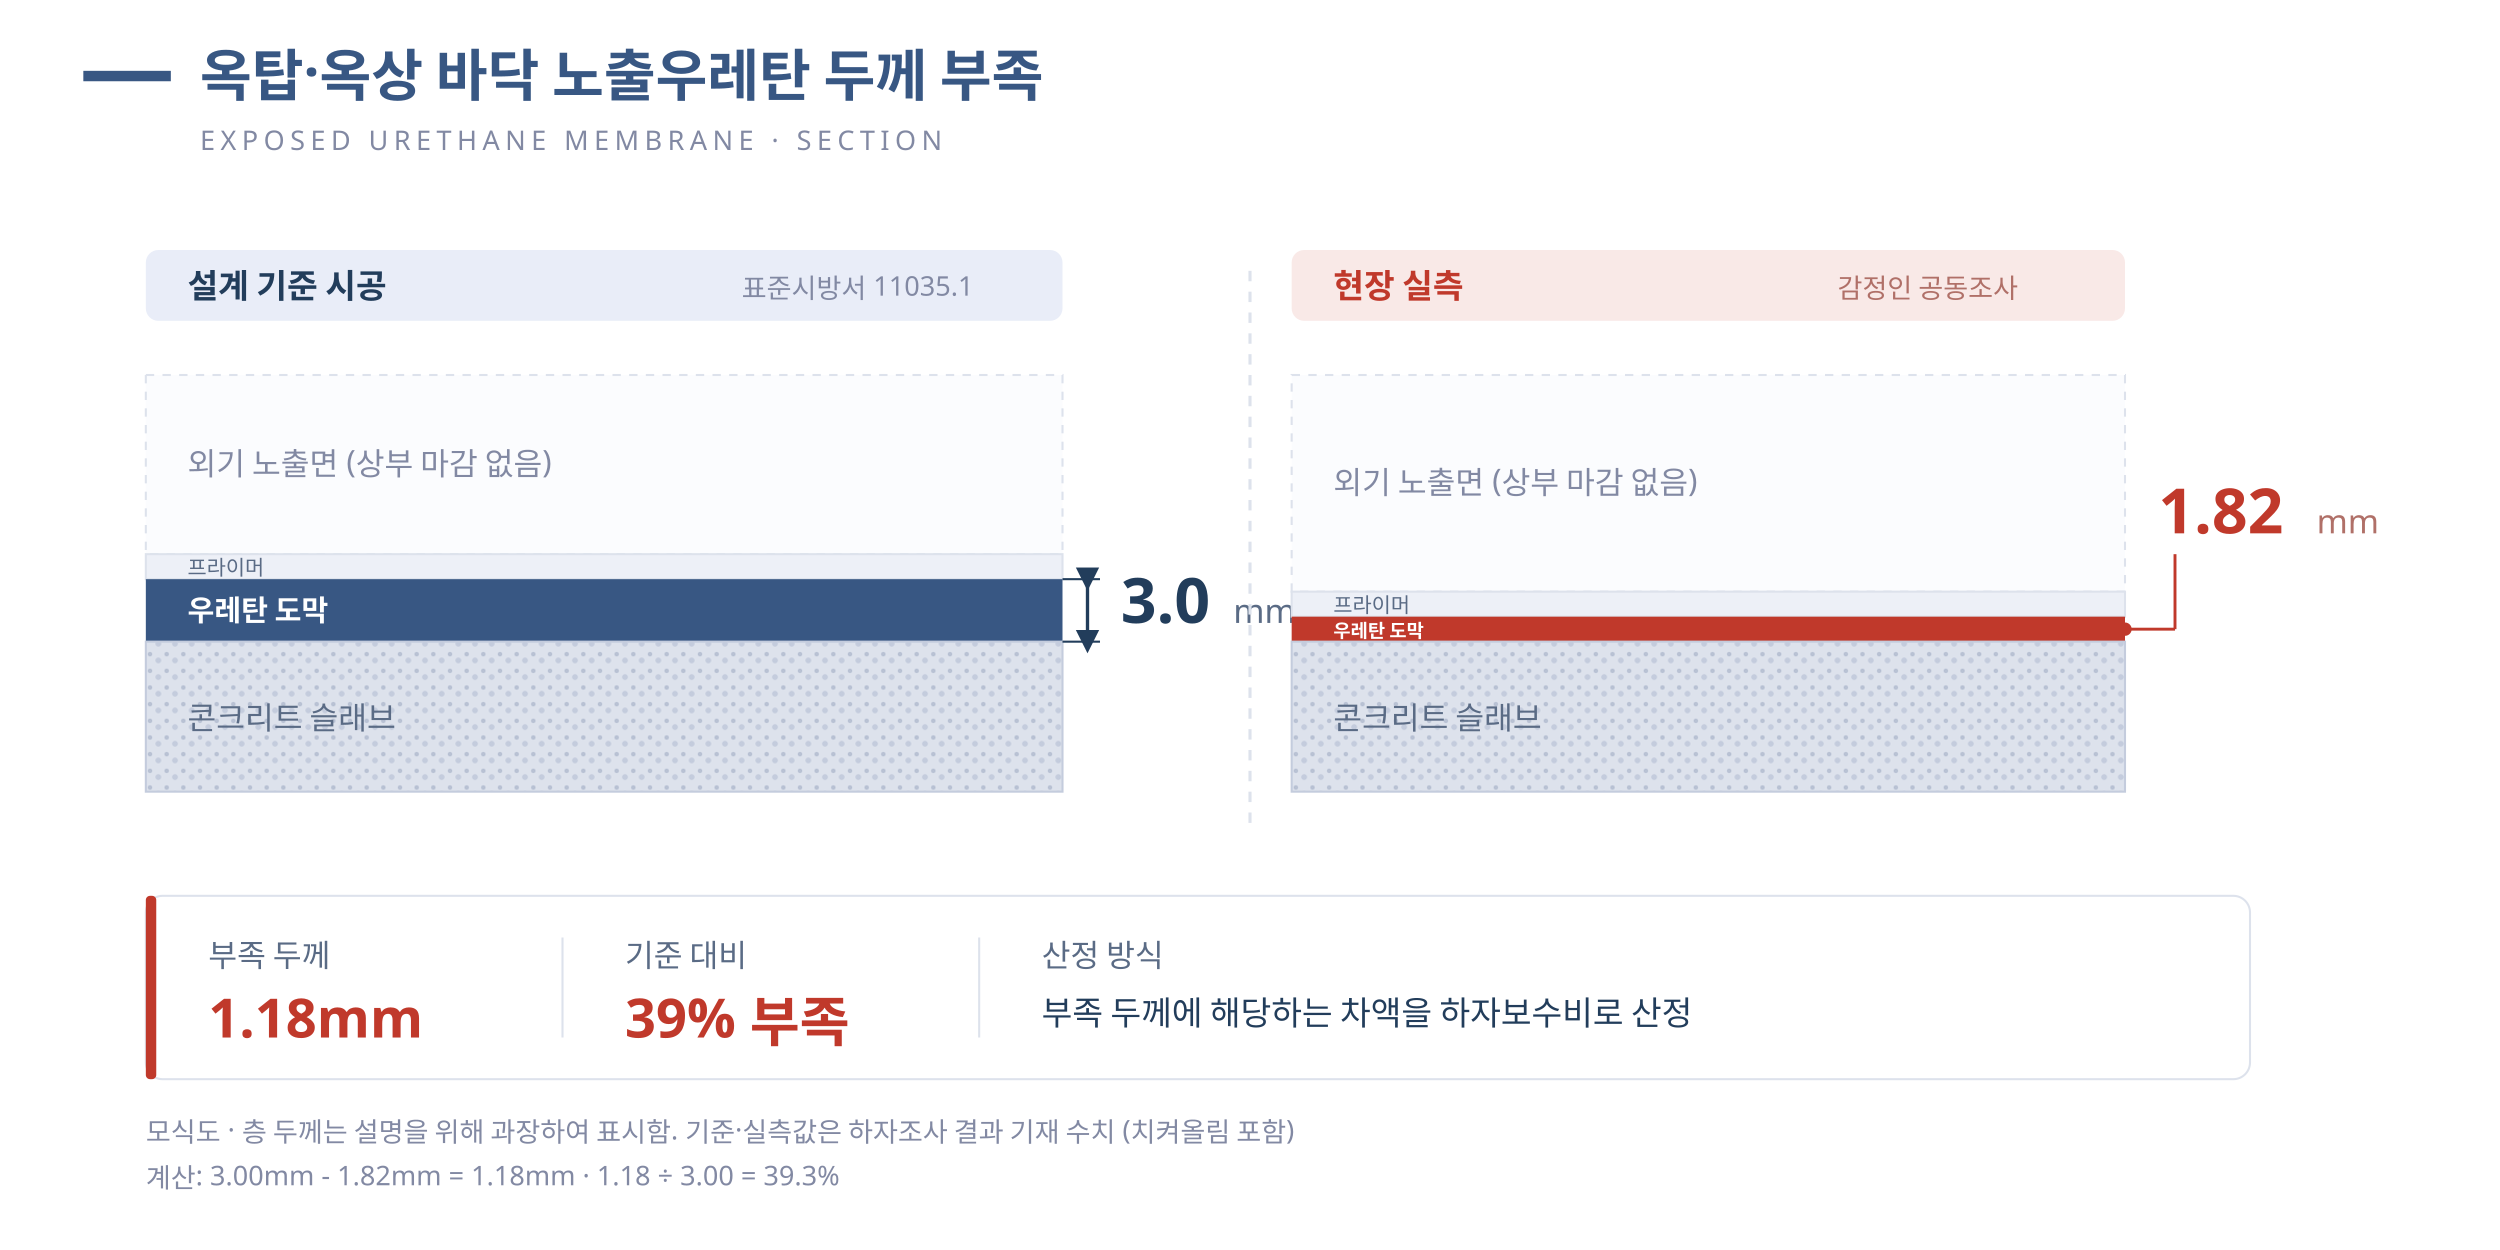
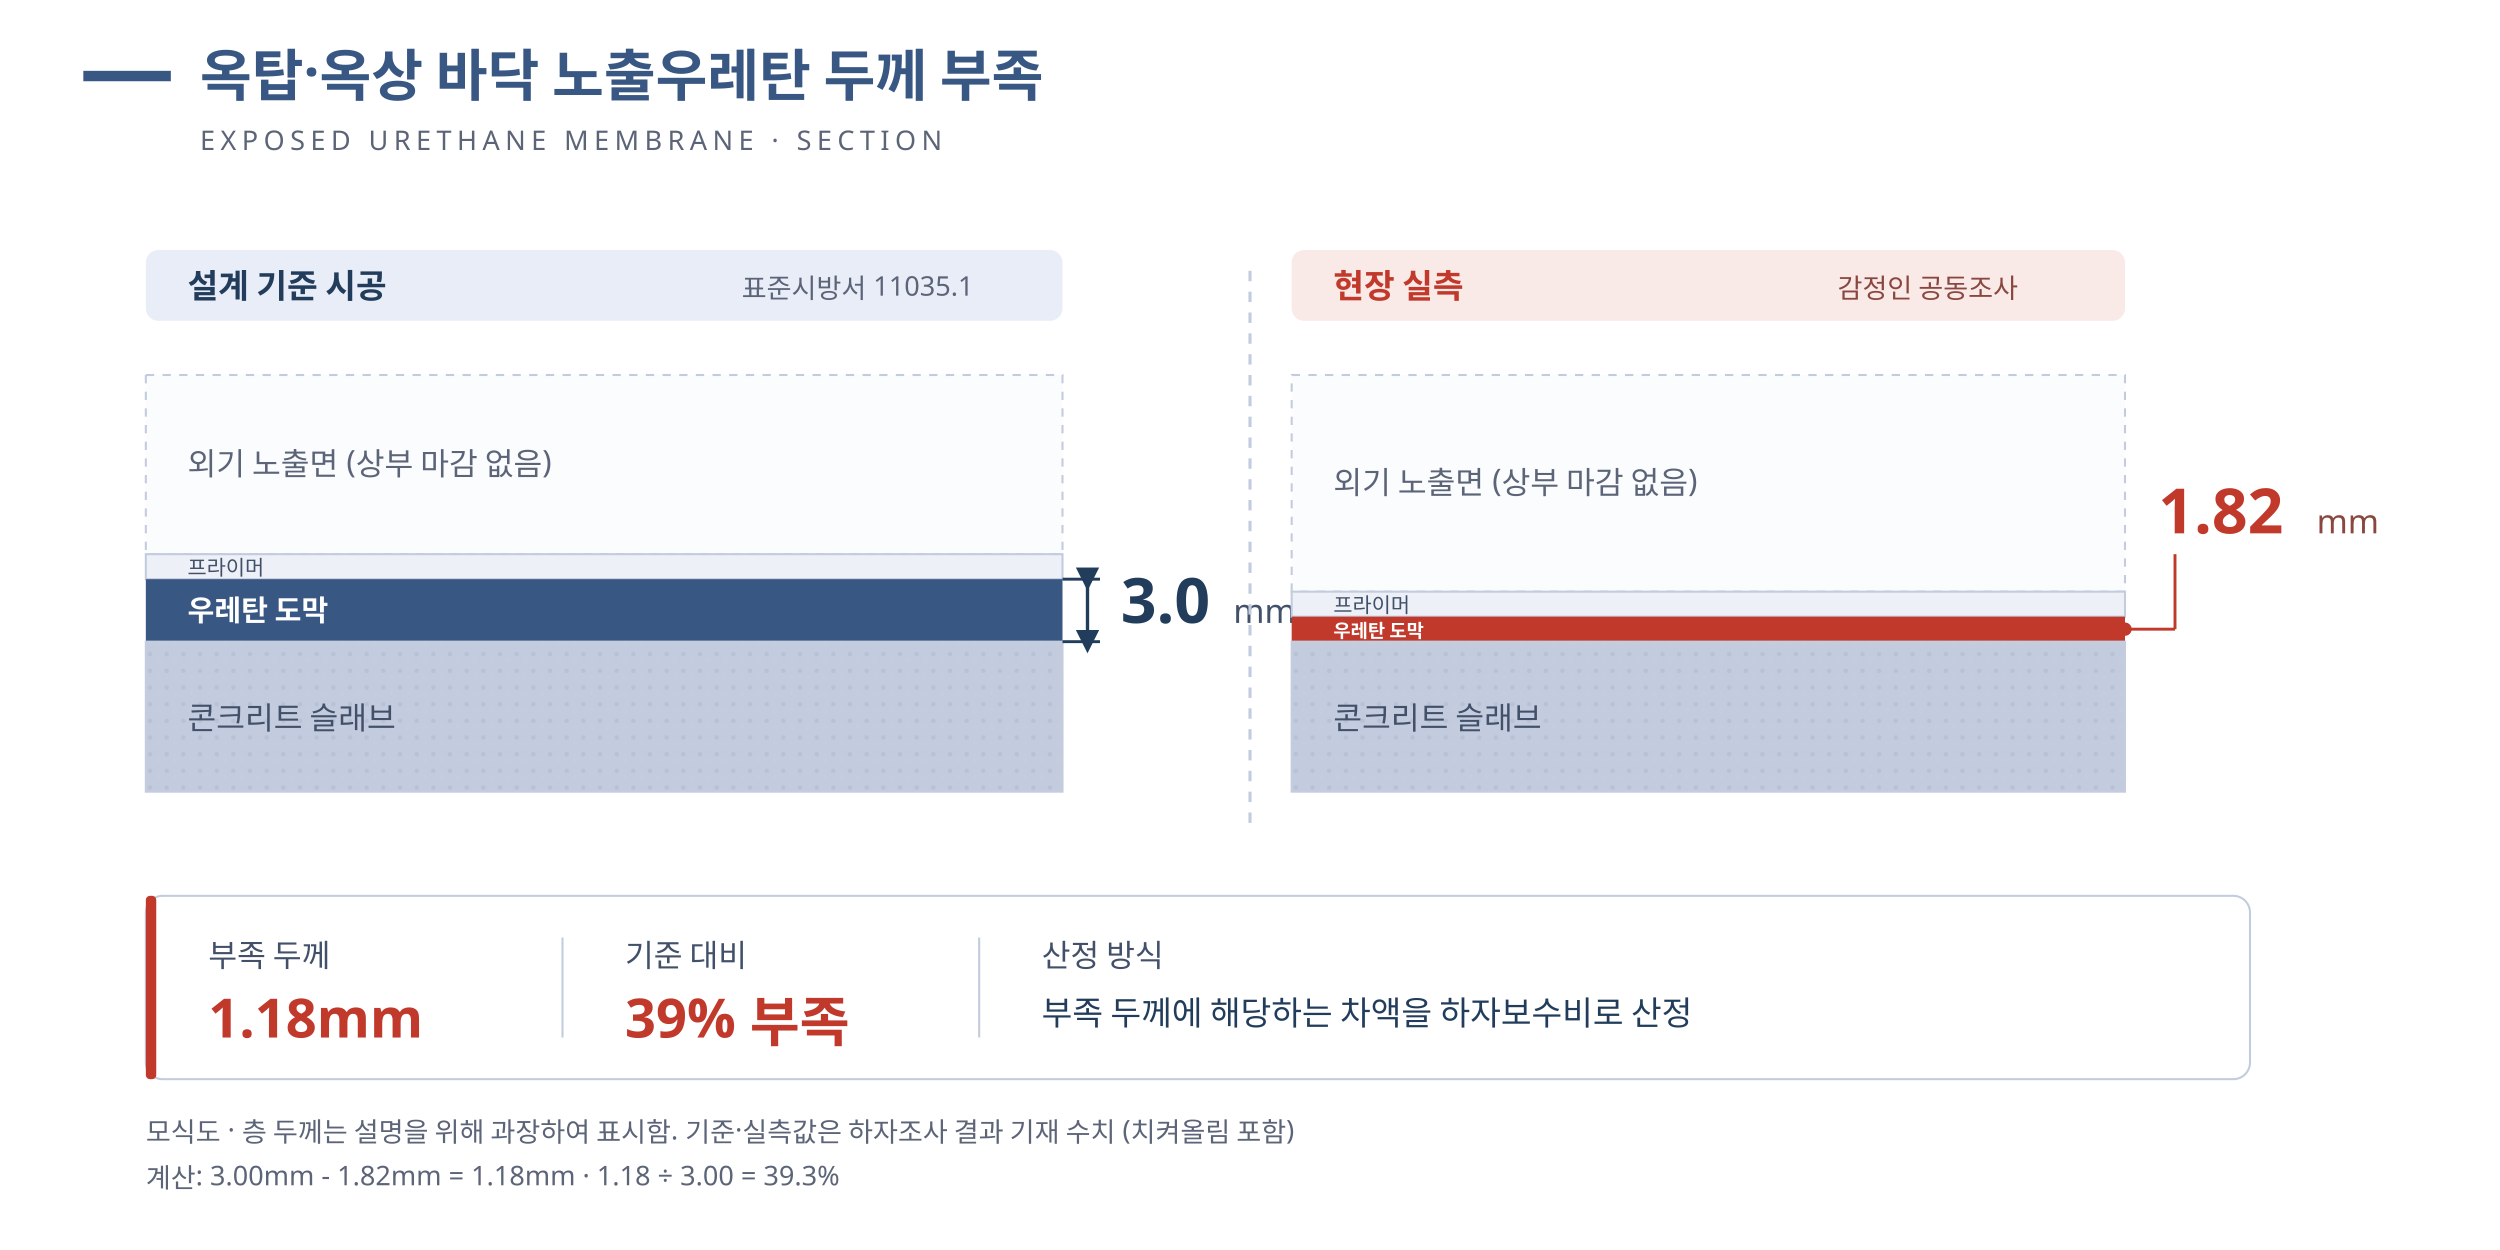
<svg xmlns="http://www.w3.org/2000/svg" viewBox="0 0 1200 600" width="1200" height="600" font-family="'210 옴니고딕 030','OmniGothic030','Pretendard',sans-serif">
  <defs>
    <pattern id="slab" width="8" height="8" patternUnits="userSpaceOnUse">
-       <rect width="8" height="8" fill="#DDE2EC" />
+       <rect width="8" height="8" fill="#C3CCDE" />
      <circle cx="2" cy="2" r="1.1" fill="#B9C2D4" />
      <circle cx="6" cy="5" r="1.4" fill="#C4CCDD" />
    </pattern>
    <marker id="ar" markerWidth="7" markerHeight="7" refX="3.5" refY="3.5" orient="auto">
      <path d="M0,0 L7,3.5 L0,7 Z" fill="#223D5B" />
    </marker>
    <marker id="arR" markerWidth="7" markerHeight="7" refX="3.5" refY="3.5" orient="auto">
      <path d="M0,0 L7,3.5 L0,7 Z" fill="#C0392B" />
    </marker>
  </defs>
  <rect width="1200" height="600" fill="#FFFFFF" />
  <rect x="40" y="34" width="42" height="5" fill="#385783" />
  <text x="96" y="46" font-size="27" font-weight="700" fill="#385783">옥탑·옥상 바닥 노출우레탄 두께 부족</text>
-   <text x="96" y="72" font-size="13" fill="#8289A3" letter-spacing="2.6">EXPOSED URETHANE MEMBRANE · SECTION</text>
+   <text x="96" y="72" font-size="13" fill="#5C6478" letter-spacing="2.6">EXPOSED URETHANE MEMBRANE · SECTION</text>
  <g transform="translate(70,120)">
    <rect x="0" y="0" width="440" height="34" rx="6" fill="#E9EDF8" />
    <text x="20" y="23" font-size="16" font-weight="700" fill="#223D5B">설계 기준 시공</text>
-     <text x="286" y="23" font-size="13" fill="#8289A3">표준시방서 11035.1</text>
-     <rect x="0" y="60" width="440" height="86" fill="#FBFCFE" stroke="#DDE2EC" stroke-dasharray="4 4" />
-     <text x="20" y="108" font-size="15" fill="#8289A3">외기 노출면 (상부 마감 없음)</text>
-     <rect x="0" y="146" width="440" height="12" fill="#EDF0F7" stroke="#DDE2EC" />
-     <text x="20" y="156" font-size="10" fill="#5A6B85">프라이머</text>
+     <text x="286" y="23" font-size="13" fill="#5C6478">표준시방서 11035.1</text>
+     <rect x="0" y="60" width="440" height="86" fill="#FBFCFE" stroke="#C3CCDE" stroke-dasharray="4 4" />
+     <text x="20" y="108" font-size="15" fill="#5C6478">외기 노출면 (상부 마감 없음)</text>
+     <rect x="0" y="146" width="440" height="12" fill="#EDF0F7" stroke="#C3CCDE" />
+     <text x="20" y="156" font-size="10" fill="#42506A">프라이머</text>
    <rect x="0" y="158" width="440" height="30" fill="#385783" />
    <text x="20" y="178" font-size="14" font-weight="700" fill="#FFFFFF">우레탄 도막</text>
    <rect x="0" y="188" width="440" height="72" fill="url(#slab)" stroke="#C4CCDD" />
-     <text x="20" y="230" font-size="15" fill="#5A6B85">콘크리트 슬래브</text>
+     <text x="20" y="230" font-size="15" fill="#42506A">콘크리트 슬래브</text>
    <line x1="452" y1="158" x2="452" y2="188" stroke="#223D5B" stroke-width="1.6" marker-start="url(#ar)" marker-end="url(#ar)" />
-     <line x1="440" y1="158" x2="458" y2="158" stroke="#223D5B" stroke-width="1" />
-     <line x1="440" y1="188" x2="458" y2="188" stroke="#223D5B" stroke-width="1" />
+     <line x1="440" y1="158" x2="458" y2="158" stroke="#223D5B" stroke-width="1.4" />
+     <line x1="440" y1="188" x2="458" y2="188" stroke="#223D5B" stroke-width="1.4" />
    <text x="468" y="179" font-size="30" font-weight="700" fill="#223D5B">3.0</text>
-     <text x="522" y="179" font-size="16" fill="#5A6B85">mm</text>
+     <text x="522" y="179" font-size="16" fill="#42506A">mm</text>
  </g>
-   <line x1="600" y1="130" x2="600" y2="400" stroke="#DDE2EC" stroke-width="1.5" stroke-dasharray="5 5" />
+   <line x1="600" y1="130" x2="600" y2="400" stroke="#C3CCDE" stroke-width="1.5" stroke-dasharray="5 5" />
  <g transform="translate(620,120)">
    <rect x="0" y="0" width="400" height="34" rx="6" fill="#F9E9E7" />
    <text x="20" y="23" font-size="16" font-weight="700" fill="#C0392B">현장 실측</text>
-     <text x="262" y="23" font-size="13" fill="#B07068">감정인 공동조사</text>
-     <rect x="0" y="60" width="400" height="104" fill="#FBFCFE" stroke="#DDE2EC" stroke-dasharray="4 4" />
-     <text x="20" y="117" font-size="15" fill="#8289A3">외기 노출면 (상부 마감 없음)</text>
-     <rect x="0" y="164" width="400" height="12" fill="#EDF0F7" stroke="#DDE2EC" />
-     <text x="20" y="174" font-size="10" fill="#5A6B85">프라이머</text>
+     <text x="262" y="23" font-size="13" fill="#8A473F">감정인 공동조사</text>
+     <rect x="0" y="60" width="400" height="104" fill="#FBFCFE" stroke="#C3CCDE" stroke-dasharray="4 4" />
+     <text x="20" y="117" font-size="15" fill="#5C6478">외기 노출면 (상부 마감 없음)</text>
+     <rect x="0" y="164" width="400" height="12" fill="#EDF0F7" stroke="#C3CCDE" />
+     <text x="20" y="174" font-size="10" fill="#42506A">프라이머</text>
    <rect x="0" y="176" width="400" height="12" fill="#C0392B" />
    <text x="20" y="186" font-size="9" font-weight="700" fill="#FFFFFF">우레탄 도막</text>
    <rect x="0" y="188" width="400" height="72" fill="url(#slab)" stroke="#C4CCDD" />
-     <text x="20" y="230" font-size="15" fill="#5A6B85">콘크리트 슬래브</text>
+     <text x="20" y="230" font-size="15" fill="#42506A">콘크리트 슬래브</text>
    <line x1="400" y1="182" x2="424" y2="182" stroke="#C0392B" stroke-width="1.4" />
    <line x1="424" y1="182" x2="424" y2="146" stroke="#C0392B" stroke-width="1.4" />
    <circle cx="400" cy="182" r="3.2" fill="#C0392B" />
    <text x="416" y="136" font-size="30" font-weight="700" fill="#C0392B">1.82</text>
-     <text x="492" y="136" font-size="16" fill="#B07068">mm</text>
+     <text x="492" y="136" font-size="16" fill="#8A473F">mm</text>
  </g>
  <g transform="translate(70,430)">
-     <rect x="0" y="0" width="1010" height="88" rx="8" fill="#FFFFFF" stroke="#DDE2EC" />
+     <rect x="0" y="0" width="1010" height="88" rx="8" fill="#FFFFFF" stroke="#C3CCDE" />
    <rect x="0" y="0" width="5" height="88" rx="2" fill="#C0392B" />
-     <text x="30" y="34" font-size="15" fill="#5A6B85">부족 두께</text>
+     <text x="30" y="34" font-size="15" fill="#42506A">부족 두께</text>
    <text x="30" y="68" font-size="26" font-weight="700" fill="#C0392B">1.18mm</text>
-     <line x1="200" y1="20" x2="200" y2="68" stroke="#DDE2EC" />
-     <text x="230" y="34" font-size="15" fill="#5A6B85">기준 대비</text>
+     <line x1="200" y1="20" x2="200" y2="68" stroke="#C3CCDE" />
+     <text x="230" y="34" font-size="15" fill="#42506A">기준 대비</text>
    <text x="230" y="68" font-size="26" font-weight="700" fill="#C0392B">39% 부족</text>
-     <line x1="400" y1="20" x2="400" y2="68" stroke="#DDE2EC" />
-     <text x="430" y="34" font-size="15" fill="#5A6B85">산정 방식</text>
+     <line x1="400" y1="20" x2="400" y2="68" stroke="#C3CCDE" />
+     <text x="430" y="34" font-size="15" fill="#42506A">산정 방식</text>
    <text x="430" y="62" font-size="16" fill="#223D5B">부족 두께에 해당하는 차액을 하자보수비로 산정</text>
  </g>
-   <text x="70" y="548" font-size="13" fill="#8289A3">모식도 · 층 두께는 설명을 위해 과장하여 표시함. 기준·실측값은 하자조사 결과 기재 수치 (치켜올림 포함)</text>
-   <text x="70" y="570" font-size="13" fill="#8289A3">계산: 3.00mm - 1.82mm = 1.18mm · 1.18 ÷ 3.00 = 39.3%</text>
+   <text x="70" y="548" font-size="13" fill="#5C6478">모식도 · 층 두께는 설명을 위해 과장하여 표시함. 기준·실측값은 하자조사 결과 기재 수치 (치켜올림 포함)</text>
+   <text x="70" y="570" font-size="13" fill="#5C6478">계산: 3.00mm - 1.82mm = 1.18mm · 1.18 ÷ 3.00 = 39.3%</text>
</svg>
